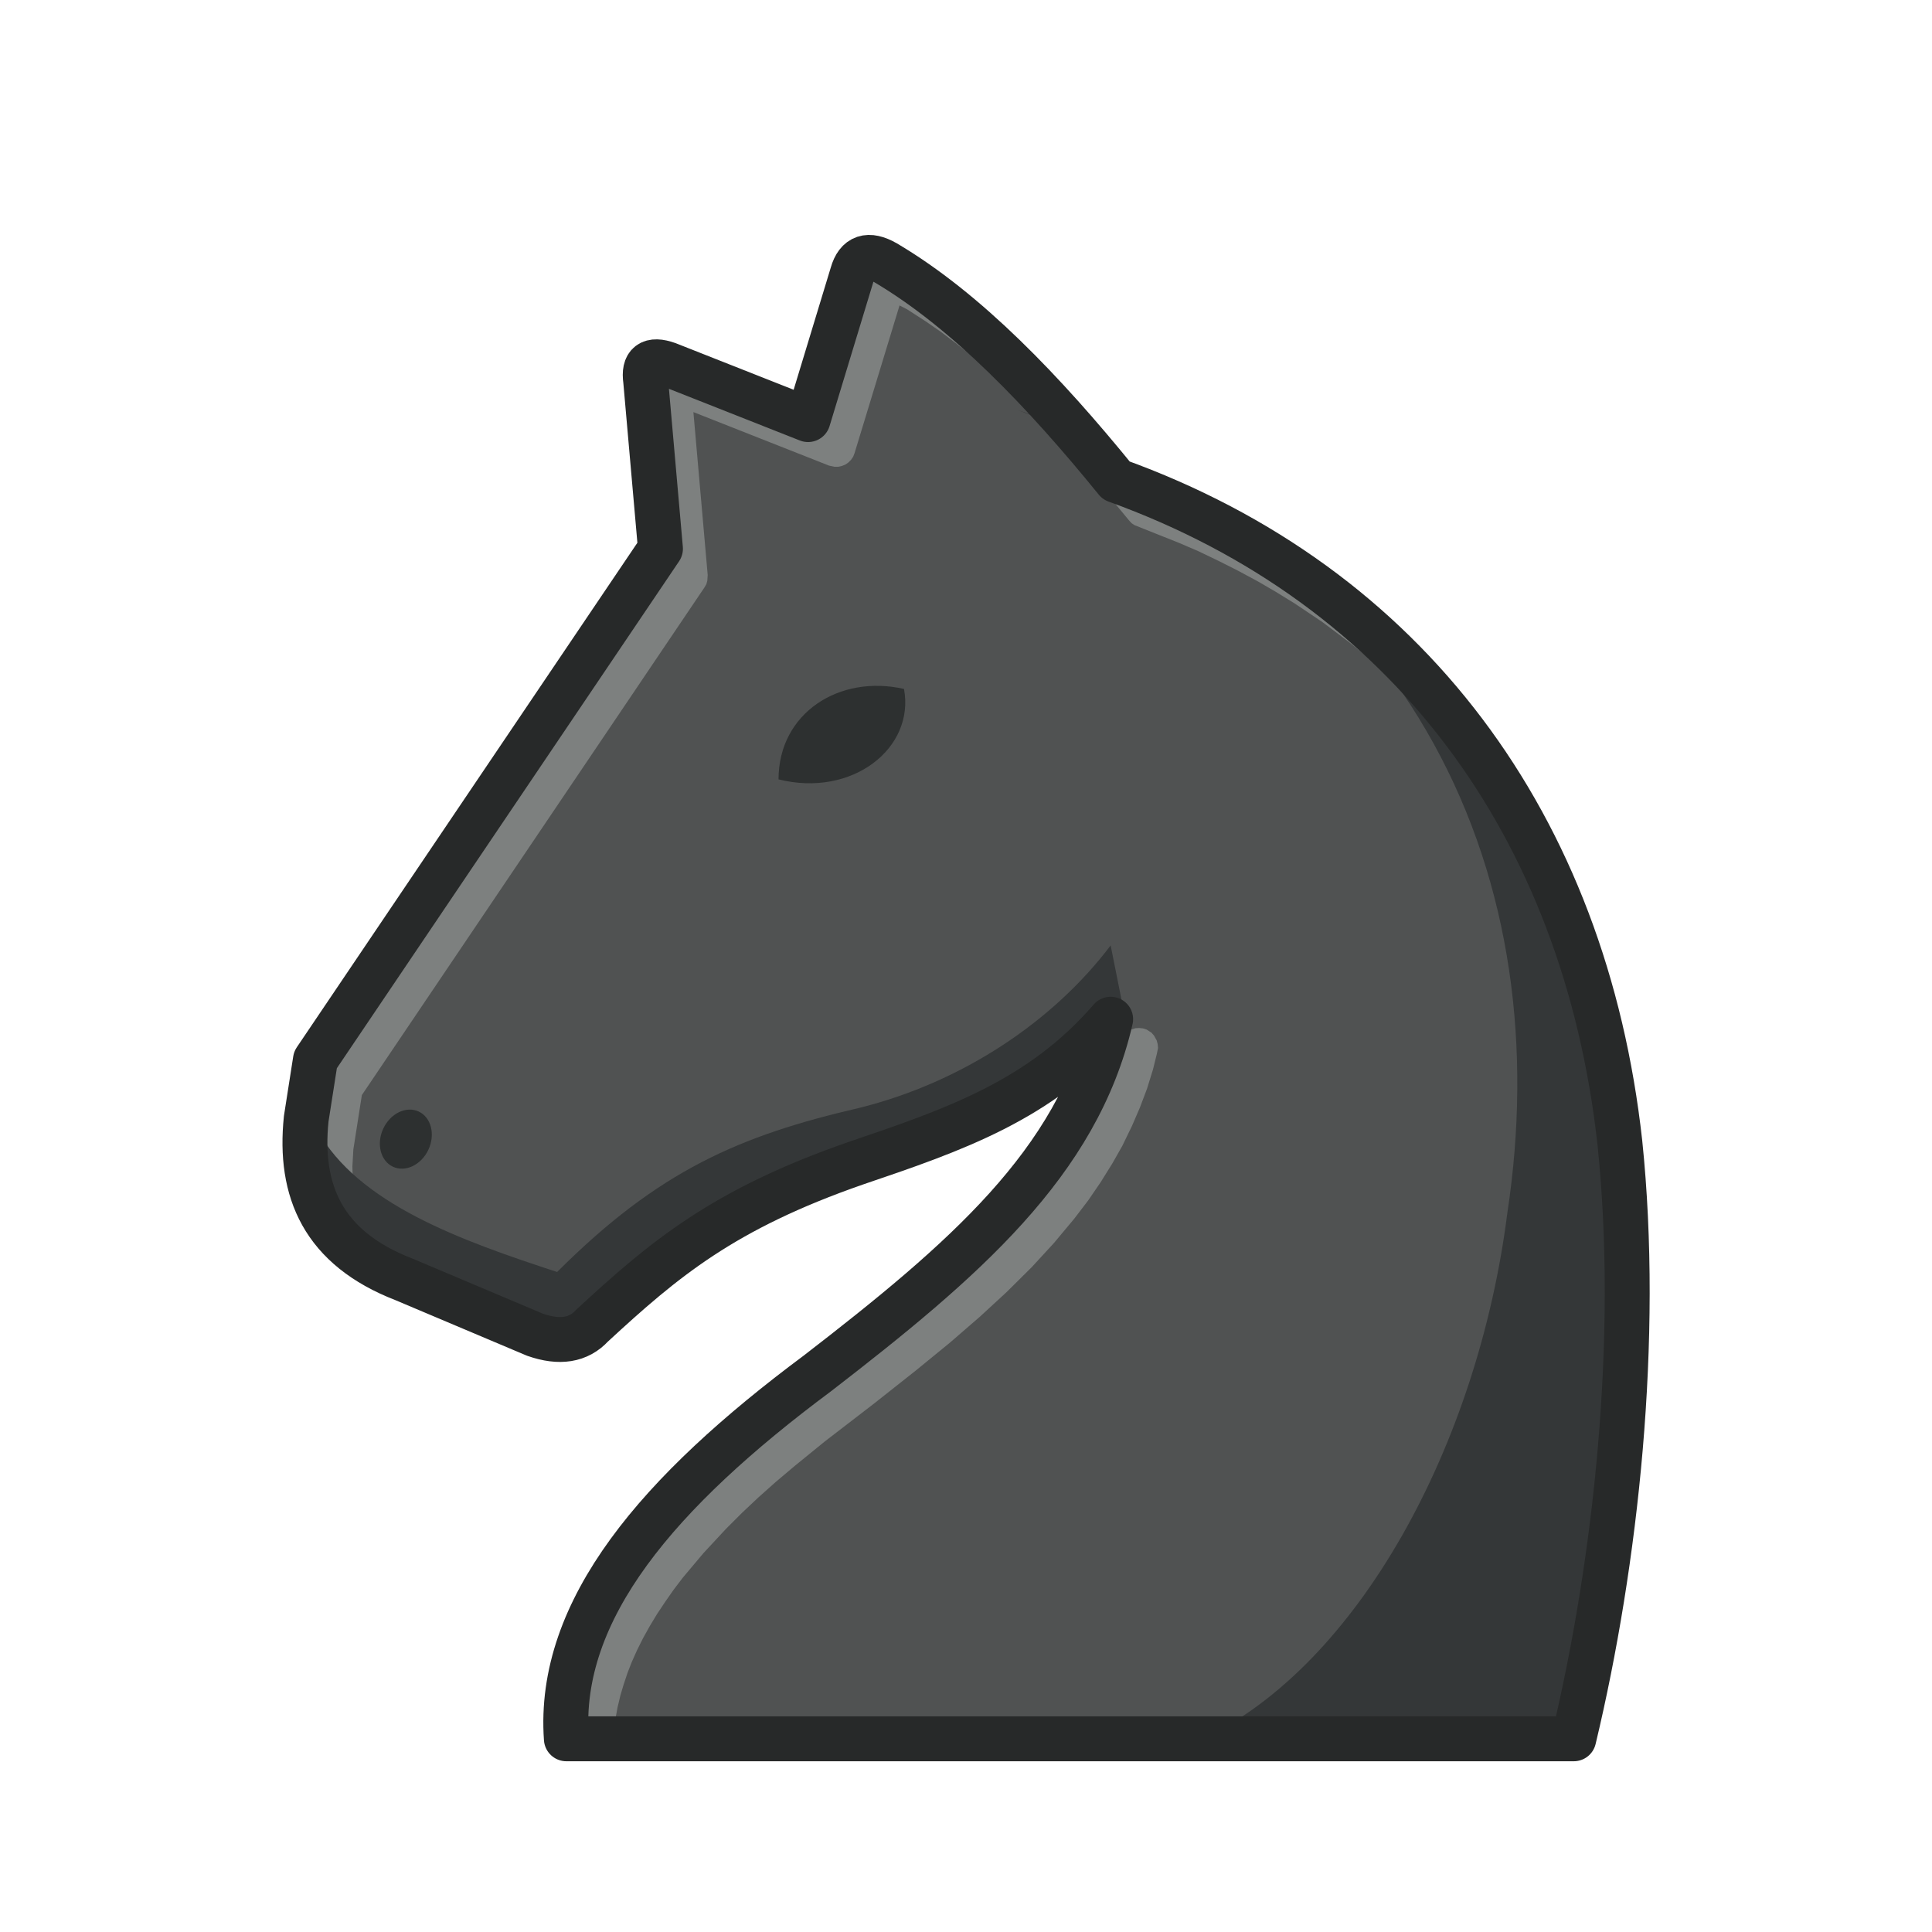
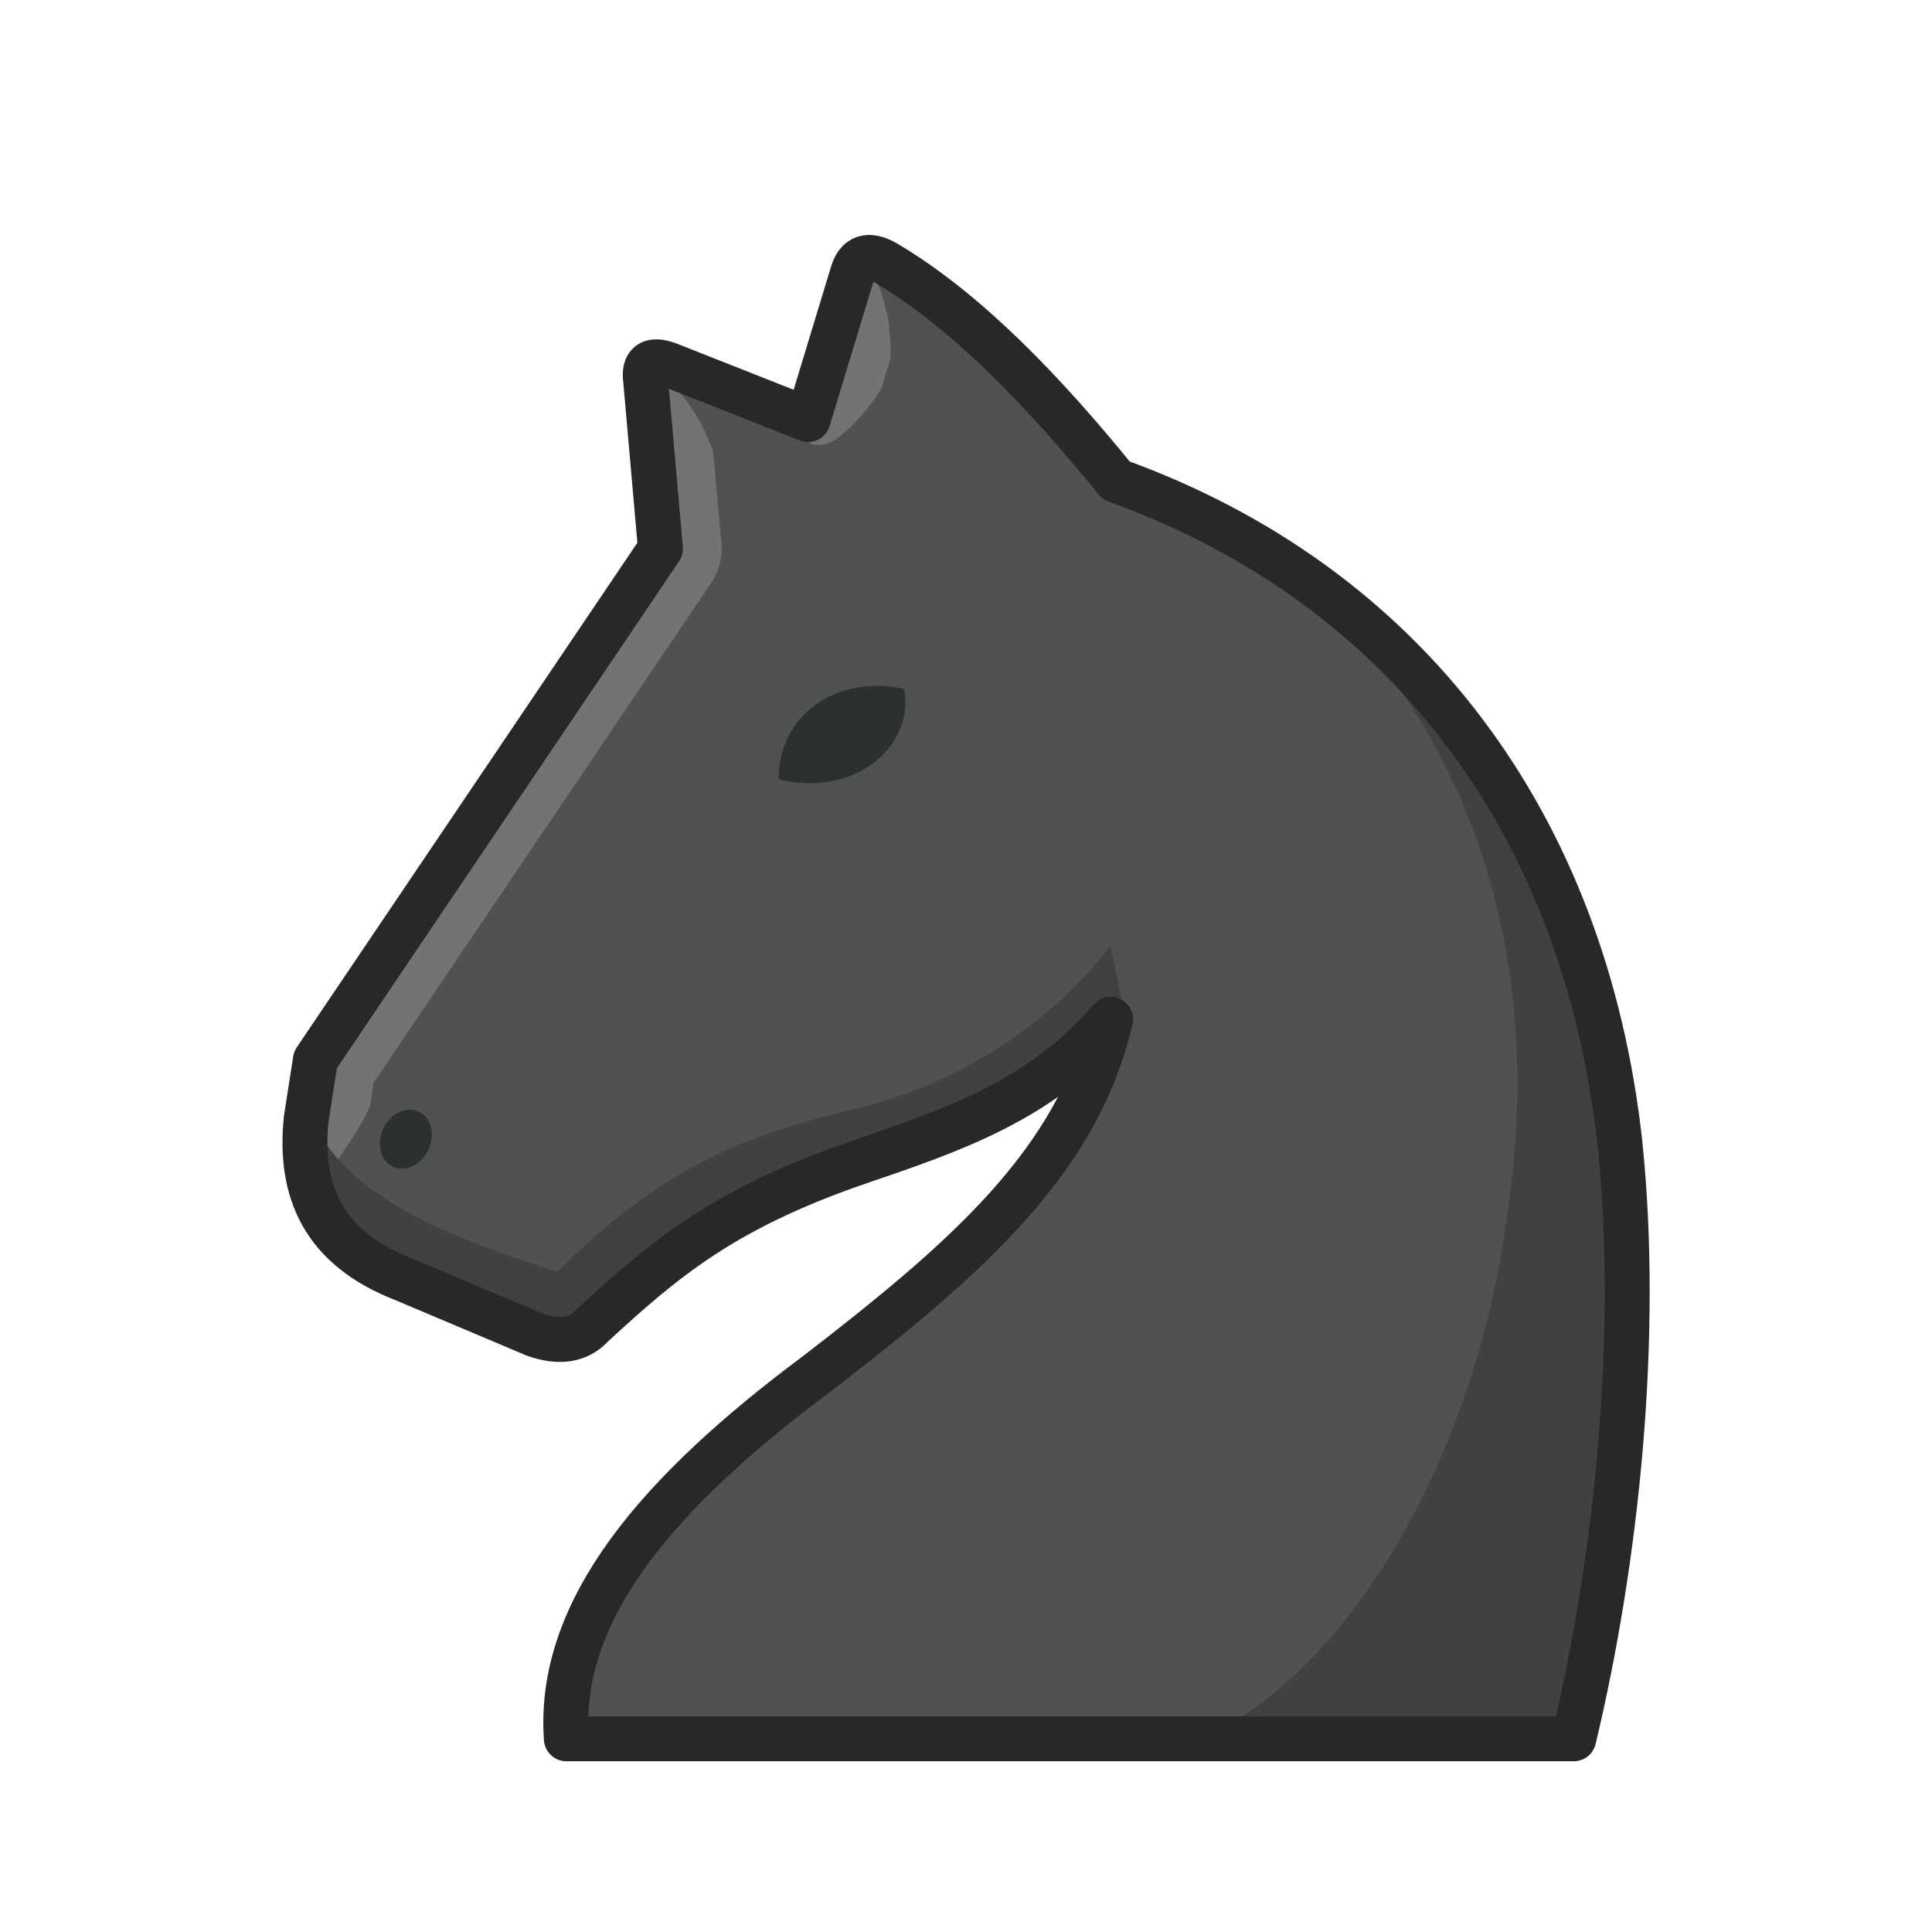
<svg xmlns="http://www.w3.org/2000/svg" width="100" height="100" viewBox="0 0 100 100" role="img">
  <defs>
    <clipPath id="clip-N-0" clipPathUnits="userSpaceOnUse">
      <path d="M29.315 90 C28.837 83.315 34.09 77.203 42.303 71.091 C49.847 65.266 55.768 60.204 57.487 52.755 C53.858 56.957 49.37 58.485 44.308 60.204 C37.432 62.592 34.376 65.17 30.652 68.608 Q29.601 69.754 27.691 69.085 L20.911 66.221 C16.709 64.597 15.467 61.636 15.849 57.912 L16.327 54.856 L34.185 28.402 L33.421 19.712 Q33.23 18.375 34.567 18.852 L41.825 21.718 L44.117 14.173 Q44.499 12.836 45.836 13.6 C50.038 16.083 54.049 20.285 57.774 24.869 C72.863 30.312 82.031 42.727 83.845 59.154 C84.896 69.276 83.654 80.832 81.458 90 Z" />
    </clipPath>
  </defs>
  <g stroke-linecap="round" stroke-linejoin="round">
    <path d="M29.315 90 C28.837 83.315 34.09 77.203 42.303 71.091 C49.847 65.266 55.768 60.204 57.487 52.755 C53.858 56.957 49.37 58.485 44.308 60.204 C37.432 62.592 34.376 65.17 30.652 68.608 Q29.601 69.754 27.691 69.085 L20.911 66.221 C16.709 64.597 15.467 61.636 15.849 57.912 L16.327 54.856 L34.185 28.402 L33.421 19.712 Q33.23 18.375 34.567 18.852 L41.825 21.718 L44.117 14.173 Q44.499 12.836 45.836 13.6 C50.038 16.083 54.049 20.285 57.774 24.869 C72.863 30.312 82.031 42.727 83.845 59.154 C84.896 69.276 83.654 80.832 81.458 90 Z" fill="#505252" />
-     <g data-lighting="neo-edge" fill="#7D807F">
-       <path d="M72.42 35.46 L71.14 34.30 69.82 33.23 68.45 32.20 67.02 31.24 66.03 30.63 65.12 30.10 64.08 29.54 63.13 29.06 62.05 28.54 61.05 28.11 58.72 27.18 58.57 27.08 58.45 26.95 57.54 25.85 58.59 26.24 59.60 26.66 60.60 27.10 61.68 27.61 62.63 28.09 63.67 28.65 64.58 29.18 65.57 29.79 66.43 30.36 67.37 31.02 68.19 31.64 69.08 32.34 69.86 33.00 70.70 33.75 71.51 34.53 Z M17.28 55.23 L35.06 28.88 35.16 28.61 35.18 28.31 34.44 19.88 41.46 22.65 41.74 22.71 42.03 22.70 42.30 22.60 42.46 22.49 42.66 22.27 42.75 22.10 45.11 14.36 45.34 14.47 45.68 14.67 46.72 15.35 47.59 15.98 48.54 16.72 49.49 17.51 50.52 18.44 51.54 19.41 52.57 20.45 51.80 19.73 51.03 19.04 50.25 18.38 49.47 17.76 48.69 17.17 47.91 16.63 46.95 16.01 46.56 15.81 44.23 23.46 44.16 23.64 44.05 23.80 43.91 23.94 43.75 24.05 43.57 24.12 43.38 24.16 43.19 24.16 42.91 24.10 35.89 21.33 36.63 29.76 36.61 30.06 36.56 30.24 36.46 30.41 18.73 56.68 18.29 59.49 18.24 60.37 18.26 61.22 18.31 61.73 18.37 62.11 18.56 62.85 18.69 63.20 18.84 63.53 19.01 63.86 19.23 64.22 18.78 63.87 18.41 63.52 18.08 63.17 17.75 62.72 17.51 62.33 17.27 61.83 17.11 61.40 16.96 60.85 16.87 60.38 16.81 59.77 16.78 59.25 16.80 58.59 16.84 58.04 Z M58.36 53.39 L58.49 53.31 58.77 53.22 58.97 53.21 59.16 53.23 59.35 53.29 59.60 53.45 59.73 53.60 59.87 53.85 59.92 54.04 59.94 54.24 59.88 54.54 59.68 55.35 59.37 56.35 59.00 57.33 58.59 58.28 58.09 59.31 57.58 60.21 56.97 61.19 56.32 62.14 55.61 63.07 54.55 64.34 53.41 65.58 52.10 66.88 50.71 68.16 49.15 69.51 47.40 70.94 45.25 72.64 42.69 74.61 41.13 75.88 40.17 76.69 39.26 77.50 38.40 78.31 37.58 79.13 36.41 80.39 35.35 81.65 34.87 82.28 34.43 82.91 34.01 83.54 33.63 84.17 33.28 84.80 32.97 85.42 32.69 86.05 32.48 86.59 32.27 87.22 32.11 87.76 31.96 88.39 31.85 89.00 30.29 89.00 30.31 88.47 30.35 87.93 30.43 87.39 30.53 86.85 30.66 86.31 30.82 85.77 31.00 85.23 31.24 84.60 31.74 83.53 32.03 82.99 32.39 82.36 33.10 81.28 33.97 80.11 34.88 79.03 35.87 77.95 36.95 76.86 38.21 75.69 39.35 74.70 40.56 73.70 45.10 70.17 46.68 68.90 48.00 67.81 49.35 66.62 50.56 65.51 51.62 64.48 52.62 63.42 53.72 62.17 54.66 60.97 55.52 59.74 56.25 58.56 56.90 57.34 57.47 56.09 57.72 55.45 57.95 54.79 Z" />
+     <g data-lighting="neo-edge" fill="#717473">
+       <path d="M45.26 14.31 L45.31 14.41 45.54 14.93 45.70 15.39 45.93 16.31 46.00 16.73 46.04 17.16 46.10 17.94 46.09 18.56 45.62 20.11 45.16 20.81 44.54 21.56 44.03 22.10 43.42 22.63 43.06 22.87 42.76 22.99 42.55 23.03 42.36 23.04 42.18 23.01 42.01 22.97 41.87 22.90 41.73 22.80 41.60 22.66 41.59 22.59 41.75 22.61 41.92 22.61 42.09 22.58 42.26 22.51 42.46 22.35 42.57 22.22 42.66 22.06 44.98 14.44 45.05 14.23 Z M17.18 55.19 L34.98 28.83 35.07 28.59 35.08 28.32 34.33 19.72 34.76 19.90 35.06 20.19 35.42 20.61 35.67 20.94 35.90 21.28 36.21 21.79 36.47 22.29 36.91 23.34 37.34 28.13 37.35 28.43 37.33 28.74 37.28 29.04 37.20 29.34 37.10 29.63 36.97 29.91 36.81 30.17 19.34 56.04 19.16 57.23 18.87 57.84 18.37 58.70 17.80 59.57 16.92 60.84 16.86 60.87 16.77 60.39 16.71 59.78 16.68 59.25 16.70 58.58 16.74 58.03 Z" />
    </g>
-     <g clip-path="url(#clip-N-0)" fill="#343738" stroke-linecap="round" stroke-linejoin="round">
+     <g clip-path="url(#clip-N-0)" fill="#404242" stroke-linecap="round" stroke-linejoin="round">
      <path d="M52.712 21.24 C73.722 28.88 80.598 45.783 78.02 62.782 C76.492 74.816 70.284 86.18 62.262 90 L87.092 90 L87.092 53.71 L75.632 28.88 Z" />
      <path d="M16.422 58.485 C18.523 62.305 23.871 64.215 28.837 65.838 C34.09 60.586 38.292 58.772 44.499 57.339 C49.847 56.002 54.527 52.85 57.487 48.935 L58.251 52.755 C54.24 59.44 47.46 62.592 43.162 65.17 L29.792 70.9 L17.377 67.08 Z" />
    </g>
    <path d="M40.297 40.34 C40.297 36.902 43.449 34.897 46.791 35.66 C47.364 38.717 44.117 41.295 40.297 40.34 Z" fill="#2D3030" />
    <ellipse cx="21.006" cy="58.962" rx="1.289" ry="1.576" transform="rotate(25 21.0062 58.9625)" fill="#2D3030" />
    <path d="M29.315 90 C28.837 83.315 34.09 77.203 42.303 71.091 C49.847 65.266 55.768 60.204 57.487 52.755 C53.858 56.957 49.37 58.485 44.308 60.204 C37.432 62.592 34.376 65.17 30.652 68.608 Q29.601 69.754 27.691 69.085 L20.911 66.221 C16.709 64.597 15.467 61.636 15.849 57.912 L16.327 54.856 L34.185 28.402 L33.421 19.712 Q33.23 18.375 34.567 18.852 L41.825 21.718 L44.117 14.173 Q44.499 12.836 45.836 13.6 C50.038 16.083 54.049 20.285 57.774 24.869 C72.863 30.312 82.031 42.727 83.845 59.154 C84.896 69.276 83.654 80.832 81.458 90 Z" fill="none" stroke="#272929" stroke-width="2.325" />
  </g>
</svg>
